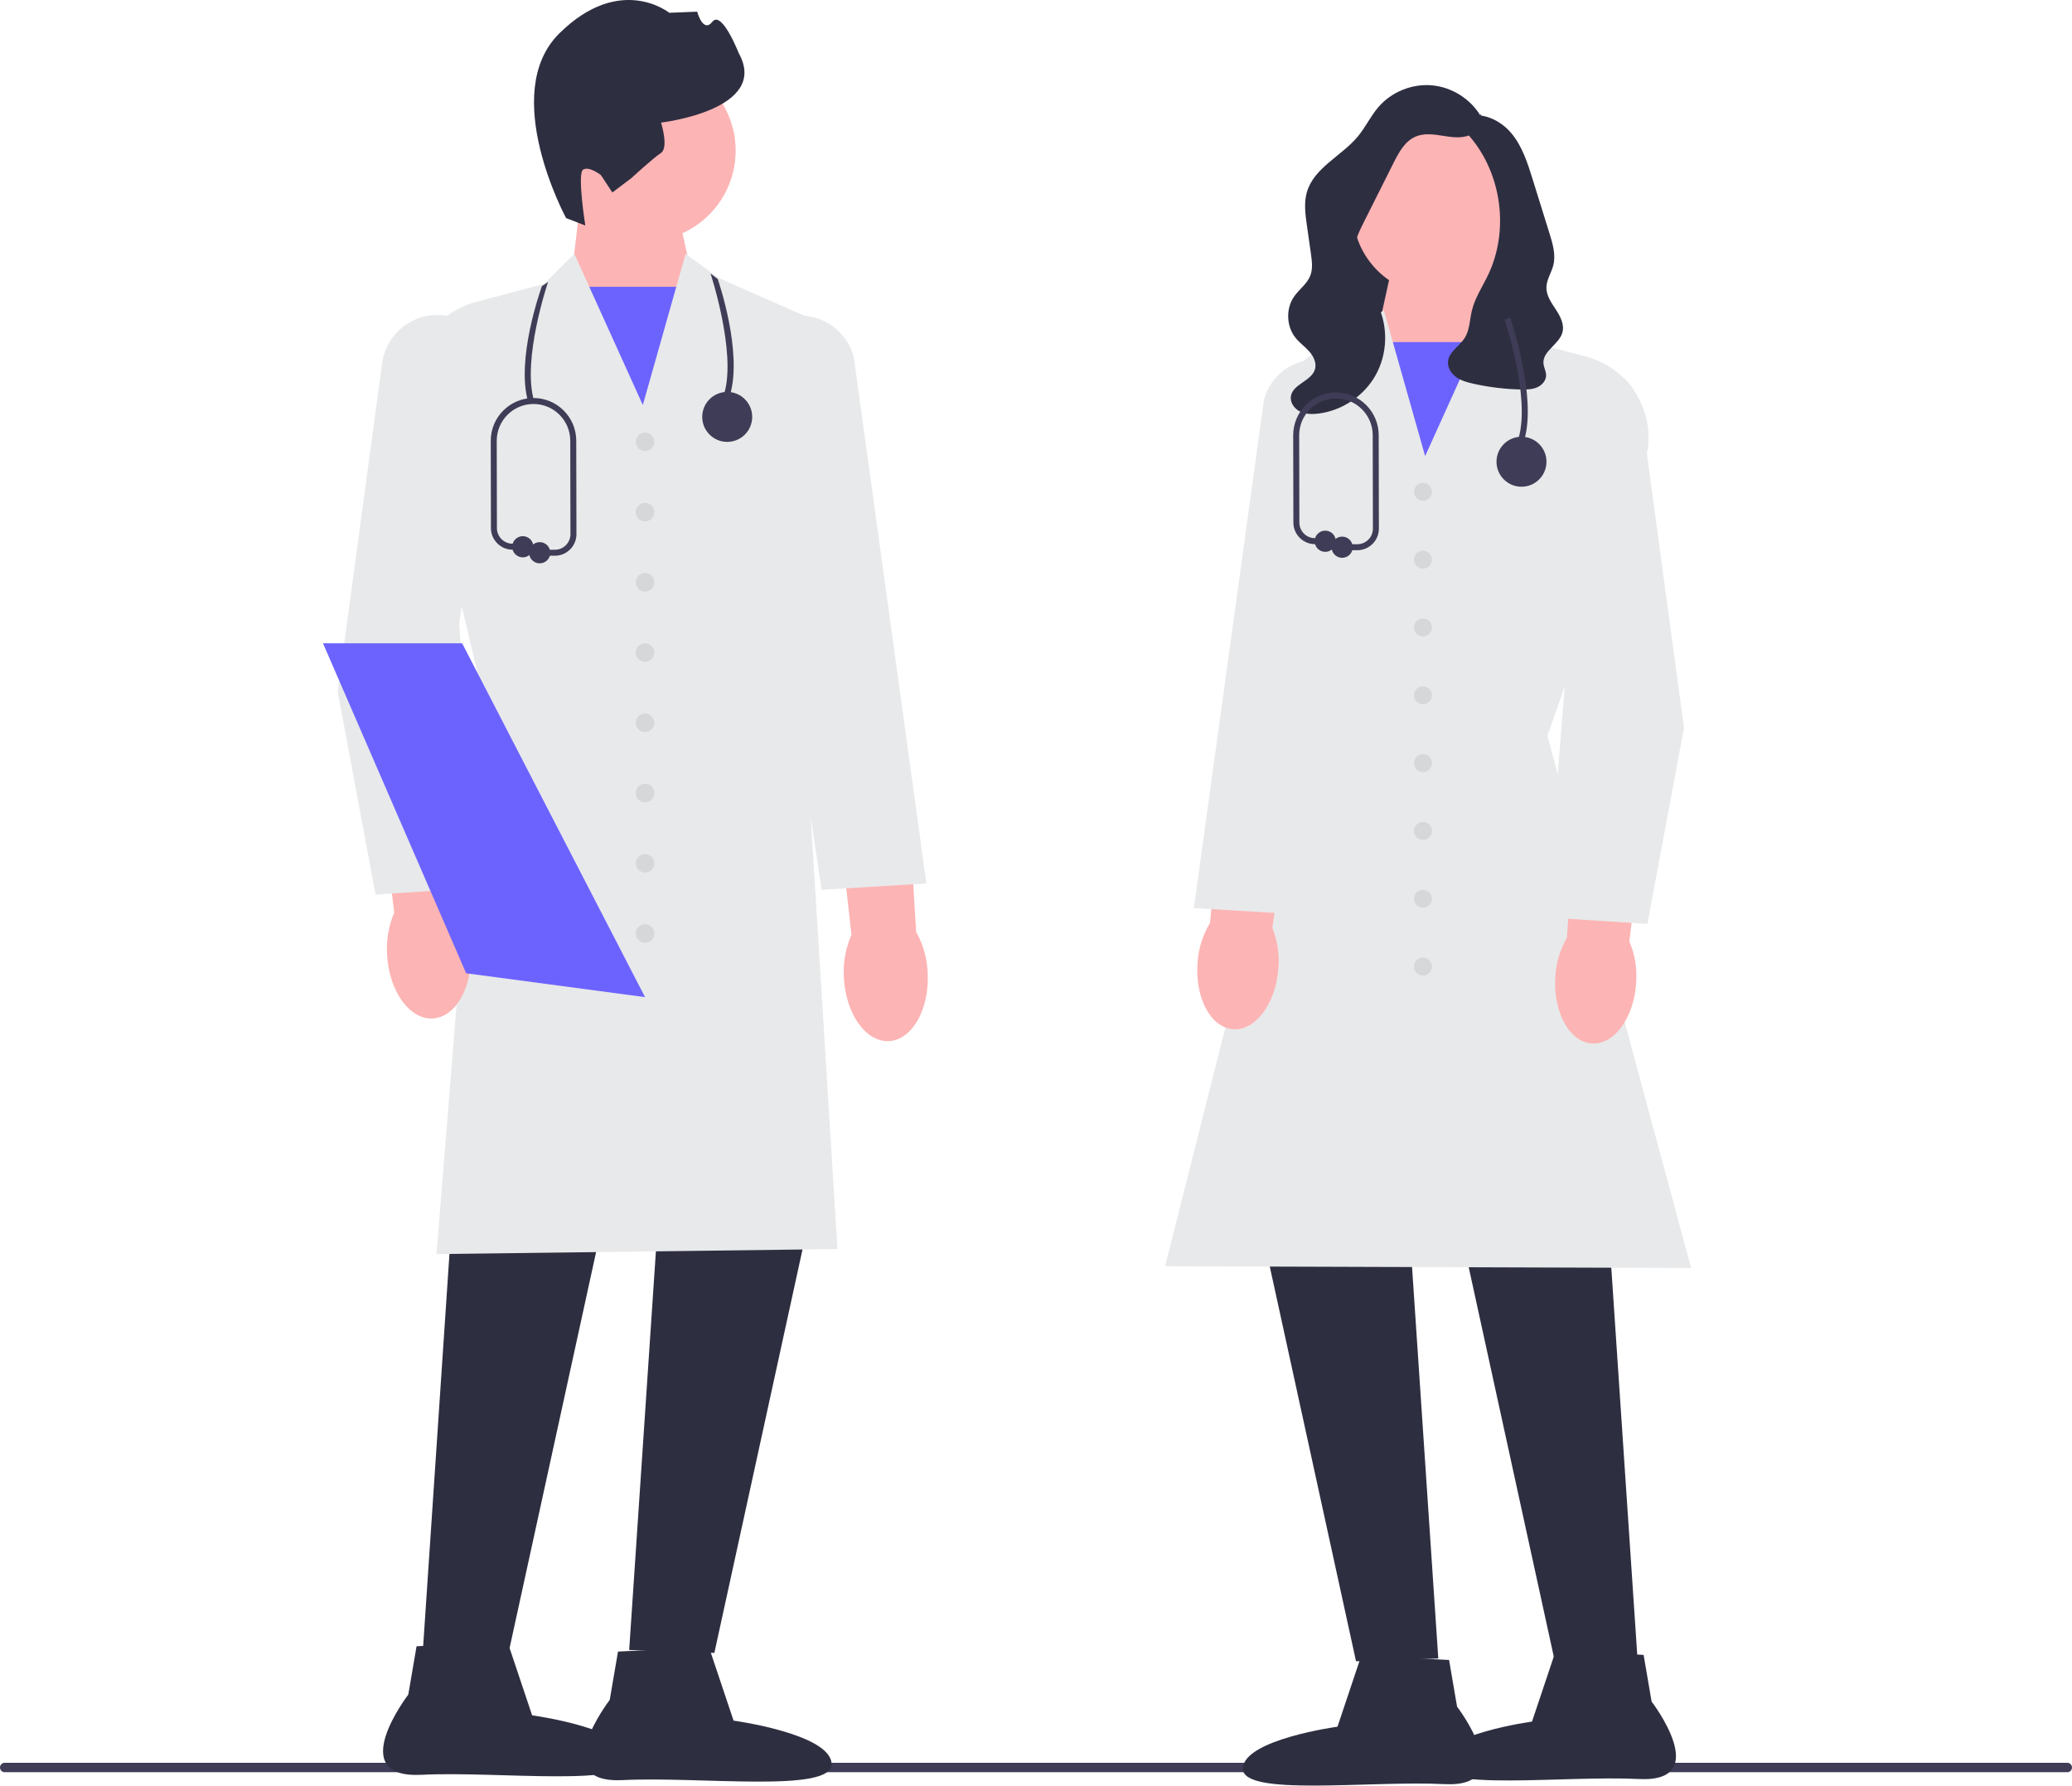
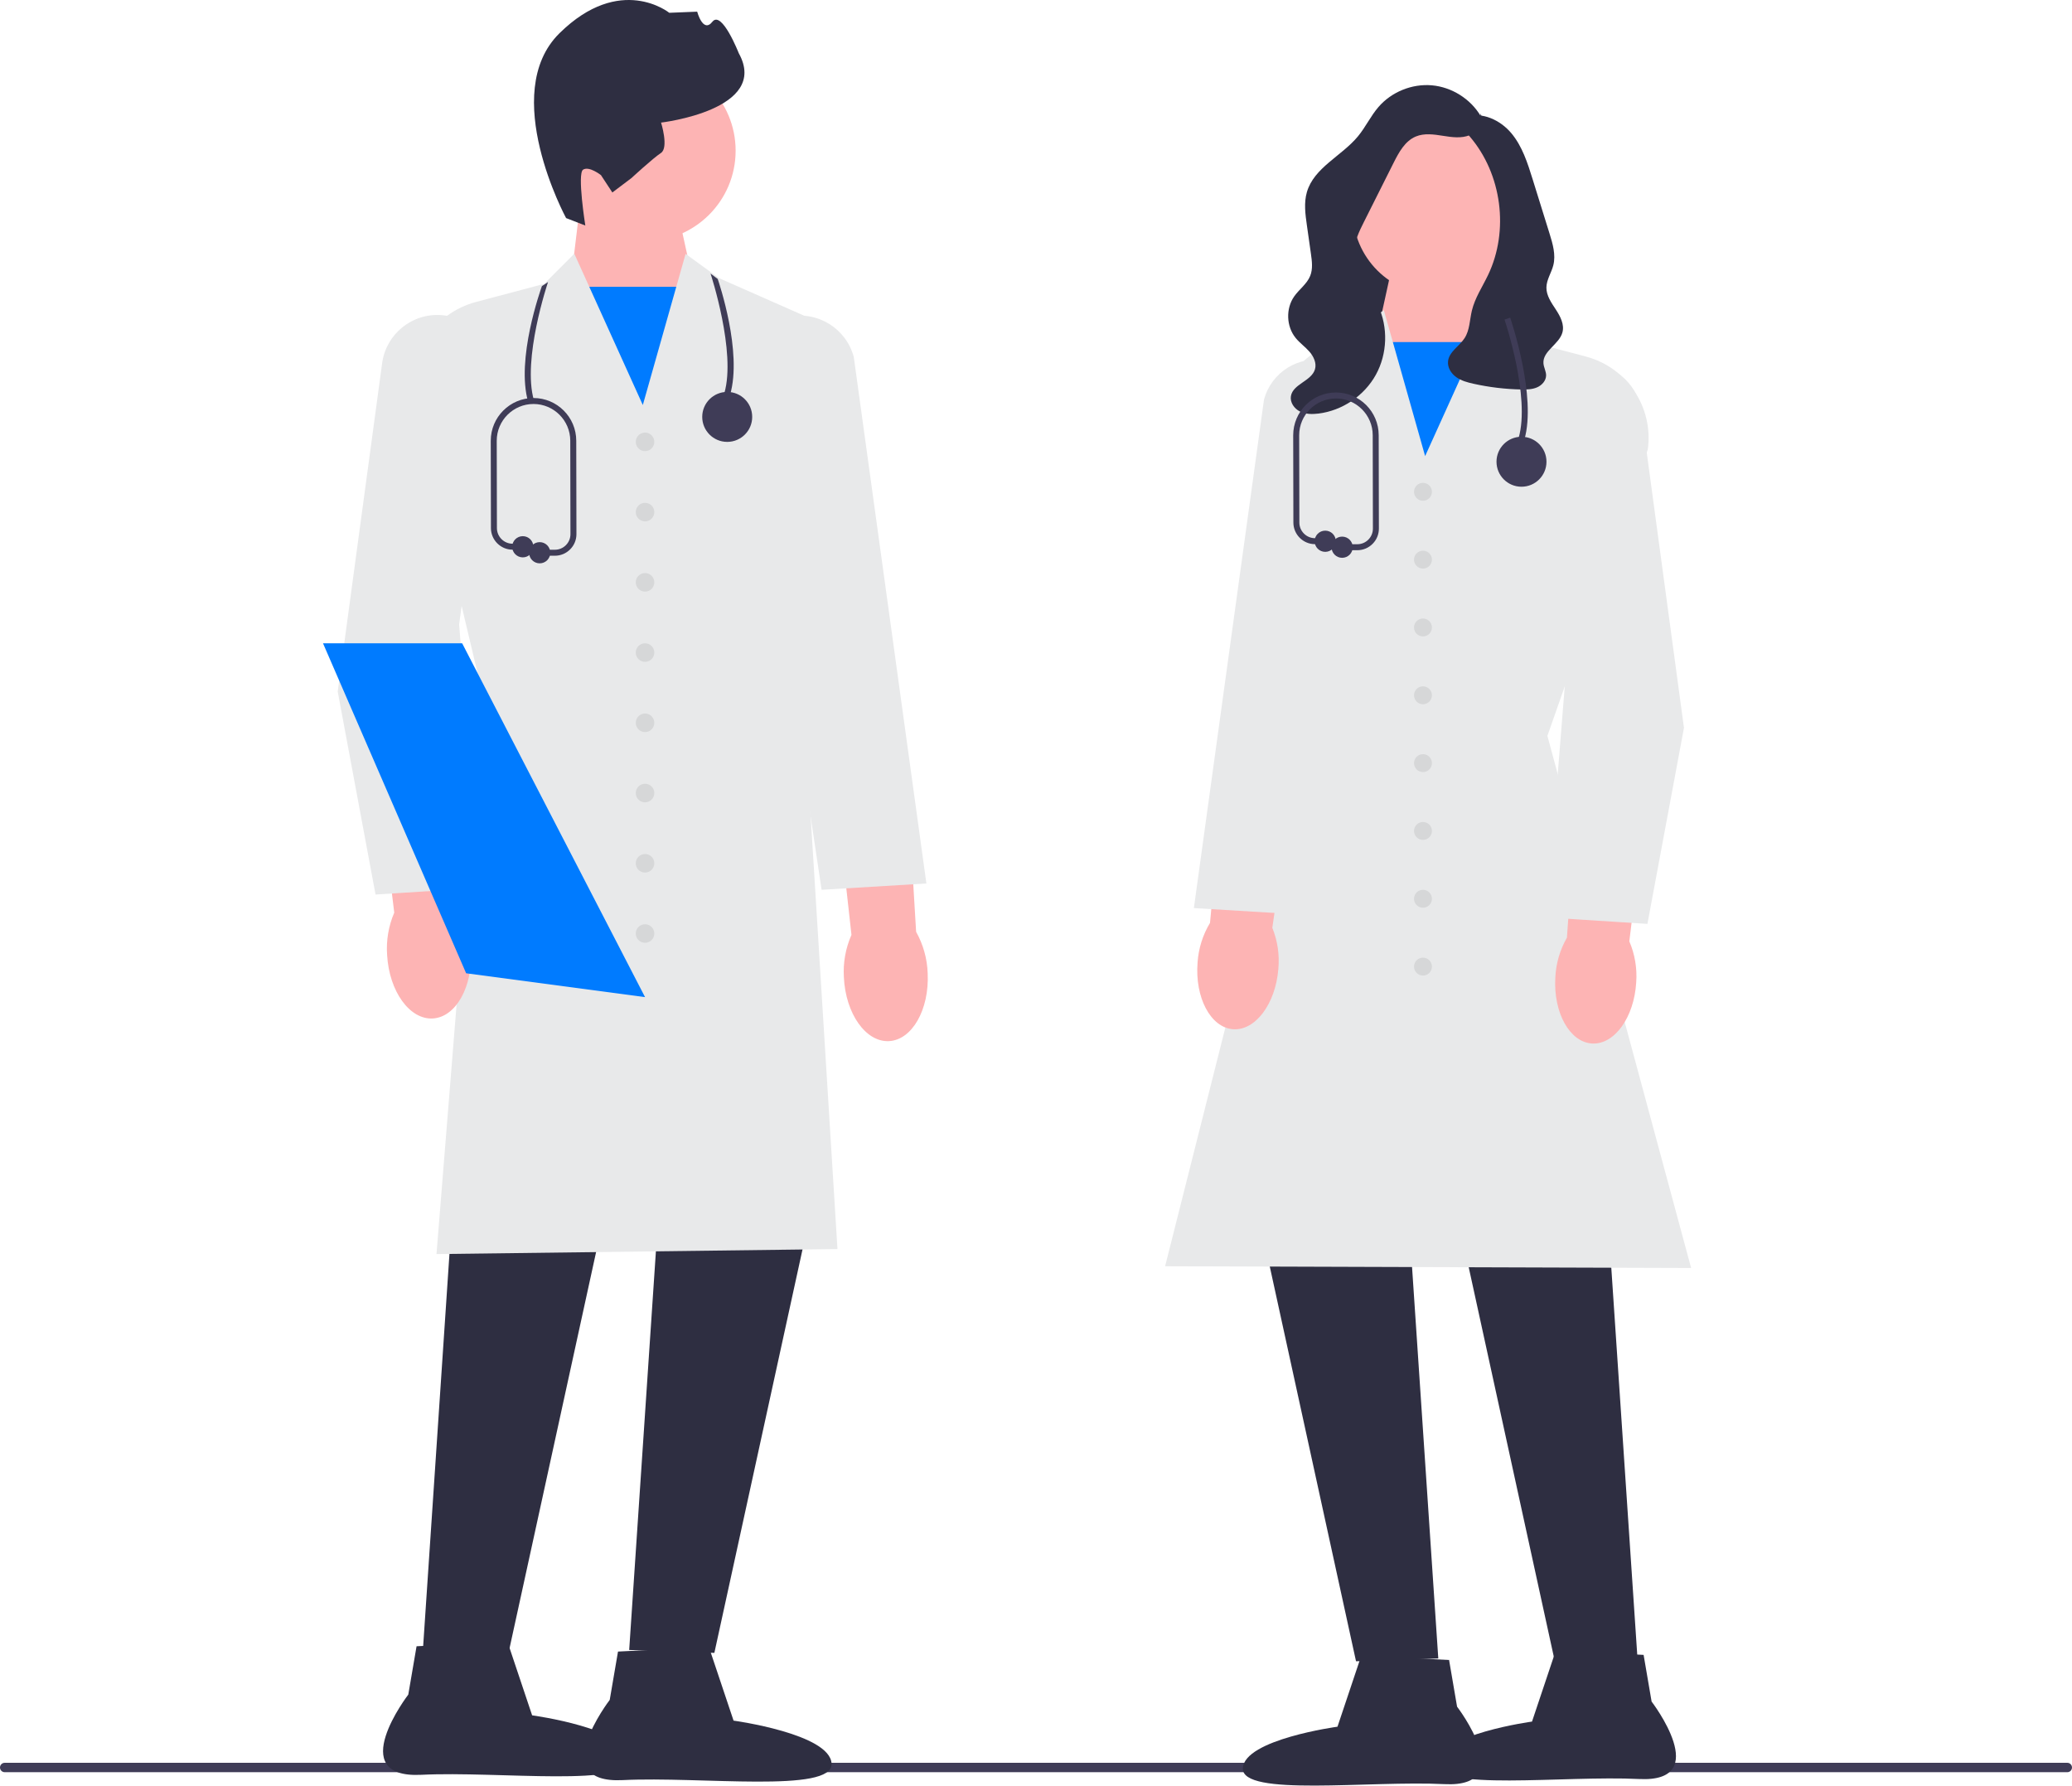
<svg xmlns="http://www.w3.org/2000/svg" width="692.68" height="596.951" viewBox="0 0 692.68 596.951">
  <path d="m0,590.905c0,.871.7,1.571,1.571,1.571h689.538c.871,0,1.571-.7,1.571-1.571,0-.871-.7-1.571-1.571-1.571H1.571c-.871,0-1.571.7-1.571,1.571Z" fill="#3f3c57" />
  <g>
    <polygon points="224.976 63.441 232.475 97.658 216.525 145.285 190.829 94.114 194.394 64.427 224.976 63.441" fill="#fdb4b4" />
-     <rect x="189.5" y="95.886" width="44.368" height="53.608" fill="#6c63ff" />
+     <rect x="189.5" y="95.886" width="44.368" height="53.608" fill="#007bff" />
    <circle cx="215.623" cy="50.376" r="30.3" fill="#fdb4b4" />
    <path d="m189.248,72.908s-22.586-41.712-2.222-61.786c20.364-20.073,36.711-6.846,36.711-6.846l9.335-.377s1.947,7.346,5.086,3.369,8.812,10.506,8.812,10.506c10.529,18.962-25.971,23.21-25.971,23.21,0,0,2.636,8.396-.043,10.154s-9.837,8.373-9.837,8.373l-6.407,4.839-3.807-5.801s-3.977-3.139-5.986-1.821.755,18.67.755,18.67l-6.426-2.49 0-0s0,0,0,0Z" fill="#2e2e41" />
    <polygon points="152.898 379.779 141.314 552.583 169.792 553.548 207.442 381.227 152.898 379.779" fill="#2e2e41" />
    <polygon points="221.923 378.814 210.339 551.617 238.817 552.583 276.467 380.262 221.923 378.814" fill="#2e2e41" />
    <path d="m145.922,419.26l15.161-188.208-23.25-98.004c-2.004-14.568,7.175-28.353,21.342-32.112l22.75-6.036,10.069-10.07,22.903,50.578,14.304-50.54,11.156,8.113,33.086,14.597-.015.342-5.307,118.388,11.847,191.274-.525.007-133.521,1.669v-0Z" fill="#e8e9ea" />
    <path d="m236.989,550.619l8.246,24.617s32.261,4.386,32.763,14.374-43.844,4.206-69.811,5.511-4.352-26.815-4.352-26.815l2.767-16.159,30.387-1.527h0v-0Z" fill="#2e2e41" />
    <path d="m169.646,548.847l8.246,24.617s32.261,4.386,32.763,14.374-43.844,4.206-69.811,5.511-4.352-26.815-4.352-26.815l2.767-16.159,30.387-1.527h-0Z" fill="#2e2e41" />
-     <path id="uuid-2a99fb06-c611-4846-a9cf-67468c4aeefc-167" d="m129.415,319.305c-.35-4.854.468-9.72,2.386-14.193l-6.154-50.486,24.108-2.226,3.646,51.452c2.423,4.218,3.8,8.956,4.017,13.816.709,12.156-4.985,22.373-12.719,22.824s-14.577-9.034-15.284-21.186h0l-0-0.0 0-0Z" fill="#fdb4b4" />
-     <path id="uuid-a83e19fb-8297-4073-aac4-48fd1880d45d-168" d="m282.111,326.715c-.297-4.857.574-9.715,2.54-14.166l-5.604-50.55,24.131-1.963,3.085,51.488c2.377,4.245,3.702,8.997,3.866,13.859.576,12.164-5.229,22.317-12.967,22.684s-14.478-9.193-15.052-21.352h0l-0-0v-0Z" fill="#fdb4b4" />
+     <path id="uuid-2a99fb06-c611-4846-a9cf-67468c4aeefc-47" d="m129.415,319.305c-.35-4.854.468-9.72,2.386-14.193l-6.154-50.486,24.108-2.226,3.646,51.452c2.423,4.218,3.8,8.956,4.017,13.816.709,12.156-4.985,22.373-12.719,22.824s-14.577-9.034-15.284-21.186h0l-0-0.0 0-0Z" fill="#fdb4b4" />
+     <path id="uuid-a83e19fb-8297-4073-aac4-48fd1880d45d-48" d="m282.111,326.715c-.297-4.857.574-9.715,2.54-14.166l-5.604-50.55,24.131-1.963,3.085,51.488c2.377,4.245,3.702,8.997,3.866,13.859.576,12.164-5.229,22.317-12.967,22.684s-14.478-9.193-15.052-21.352h0l-0-0v-0Z" fill="#fdb4b4" />
    <path d="m125.547,299.058l-.082-.436-12.564-67.415,14.846-109.777c1.325-9.801,10.076-16.861,19.945-16.072,5.154.413,9.778,2.857,13.021,6.884,3.243,4.027,4.646,9.066,3.951,14.189l-11.174,82.332,7.035,88.062s-34.979,2.233-34.979,2.233Z" fill="#e8e9ea" />
    <path d="m274.665,297.476l-25.261-168.621c-1.313-4.944-.544-10.119,2.175-14.516s7.006-7.395,12.069-8.442c9.687-2.003,19.252,3.918,21.781,13.479l24.268,175.983-35.032,2.118v-0Z" fill="#e8e9ea" />
    <circle cx="215.639" cy="147.722" r="3.101" fill="#d6d7d8" />
    <circle cx="215.639" cy="171.203" r="3.101" fill="#d6d7d8" />
    <circle cx="215.639" cy="194.684" r="3.101" fill="#d6d7d8" />
    <circle cx="215.639" cy="218.165" r="3.101" fill="#d6d7d8" />
    <circle cx="215.639" cy="241.647" r="3.101" fill="#d6d7d8" />
    <circle cx="215.639" cy="265.128" r="3.101" fill="#d6d7d8" />
    <circle cx="215.639" cy="288.609" r="3.101" fill="#d6d7d8" />
    <circle cx="215.639" cy="312.09" r="3.101" fill="#d6d7d8" />
-     <polygon points="215.643 333.356 156.963 325.536 155.833 325.386 125.843 256.236 107.983 215.066 154.503 215.066 215.643 333.356" fill="#6c63ff" />
+     <polygon points="215.643 333.356 156.963 325.536 155.833 325.386 125.843 256.236 107.983 215.066 154.503 215.066 215.643 333.356" fill="#007bff" />
  </g>
  <g>
    <polygon points="450.918 70.964 488.226 50.526 488.226 108.92 445.079 108.92 450.918 70.964" fill="#2e2e41" />
    <polygon points="496.224 83.983 499.667 112.651 474.853 162.066 459.451 116.074 466.692 83.031 496.224 83.983" fill="#fdb4b4" />
-     <rect x="458.105" y="114.362" width="42.846" height="51.769" fill="#6c63ff" />
+     <rect x="458.105" y="114.362" width="42.846" height="51.769" fill="#007bff" />
    <polygon points="536.296 388.514 547.484 555.388 519.982 556.32 483.624 389.913 536.296 388.514" fill="#2e2e41" />
    <polygon points="469.64 387.582 480.827 554.456 453.326 555.388 416.967 388.98 469.64 387.582" fill="#2e2e41" />
    <path d="m565.352,423.907l-.655-.002-175.198-.572.157-.62,45.043-178.461-11.283-90.063c-2.138-17.066,6.998-33.197,22.733-40.139l5.681-2.506,10.792-7.848,13.806,48.784,22.108-48.822,9.739,9.738,21.964,5.828c13.69,3.632,22.56,16.952,20.631,30.983l-.023.098-33.542,95.709,48.048,177.894Z" fill="#e8e9ea" />
    <path d="m455.091,553.492l29.344,1.475,2.672,15.605s20.874,27.156-4.202,25.895-67.901,4.323-67.416-5.322,31.639-13.88,31.639-13.88l7.963-23.772h0l0-0Z" fill="#2e2e41" />
    <path d="m520.123,551.781l29.344,1.475,2.672,15.605s20.874,27.156-4.202,25.895-67.901,4.323-67.416-5.322,31.639-13.88,31.639-13.88l7.963-23.772h0v-0Z" fill="#2e2e41" />
-     <path id="uuid-3bc2e7c3-8a4e-432b-b93d-ff096d796d3b-169" d="m546.995,328.404h0c-.683,11.735-7.292,20.895-14.76,20.459-7.468-.436-12.967-10.301-12.282-22.041.209-4.693,1.539-9.268,3.879-13.342l3.521-49.686,23.281,2.149-5.943,48.754c1.852,4.319,2.642,9.019,2.304,13.706v0Z" fill="#fdb4b4" />
-     <path id="uuid-a34cbb18-fa14-4c0b-8260-87fab6b8d9f9-170" d="m427.356,323.941h0c-.933,11.718-7.735,20.735-15.192,20.141s-12.745-10.575-11.81-22.297c.309-4.688,1.736-9.233,4.162-13.256l4.578-49.6,23.23,2.645-6.98,48.616c1.759,4.358,2.449,9.073,2.012,13.752l-0.0 0h0Z" fill="#fdb4b4" />
+     <path id="uuid-3bc2e7c3-8a4e-432b-b93d-ff096d796d3b-49" d="m546.995,328.404h0c-.683,11.735-7.292,20.895-14.76,20.459-7.468-.436-12.967-10.301-12.282-22.041.209-4.693,1.539-9.268,3.879-13.342l3.521-49.686,23.281,2.149-5.943,48.754c1.852,4.319,2.642,9.019,2.304,13.706v0Z" fill="#fdb4b4" />
+     <path id="uuid-a34cbb18-fa14-4c0b-8260-87fab6b8d9f9-50" d="m427.356,323.941h0c-.933,11.718-7.735,20.735-15.192,20.141s-12.745-10.575-11.81-22.297c.309-4.688,1.736-9.233,4.162-13.256l4.578-49.6,23.23,2.645-6.98,48.616c1.759,4.358,2.449,9.073,2.012,13.752l-0.0 0h0Z" fill="#fdb4b4" />
    <path d="m550.744,308.87l-33.812-2.158.041-.507,6.754-84.549-10.789-79.504c-.673-4.952.684-9.823,3.818-13.715,3.135-3.893,7.604-6.255,12.587-6.654h0c9.539-.752,17.997,6.062,19.278,15.535l14.337,106.013-.015.079-12.2,65.46Z" fill="#e8e9ea" />
    <path d="m432.985,305.631l-33.865-2.047.074-.535,23.353-169.37c2.456-9.302,11.706-15.024,21.065-13.088,4.895,1.012,9.037,3.91,11.666,8.161s3.372,9.251,2.092,14.083l-24.385,162.797Z" fill="#e8e9ea" />
    <circle cx="475.708" cy="164.419" r="2.995" fill="#d6d7d8" />
    <circle cx="475.708" cy="187.095" r="2.995" fill="#d6d7d8" />
    <circle cx="475.708" cy="209.77" r="2.995" fill="#d6d7d8" />
    <circle cx="475.708" cy="232.446" r="2.995" fill="#d6d7d8" />
    <circle cx="475.708" cy="255.121" r="2.995" fill="#d6d7d8" />
    <circle cx="475.708" cy="277.797" r="2.995" fill="#d6d7d8" />
    <circle cx="475.708" cy="300.472" r="2.995" fill="#d6d7d8" />
    <circle cx="475.708" cy="323.148" r="2.995" fill="#d6d7d8" />
    <circle cx="480.255" cy="70.601" r="28.013" fill="#fdb4b4" />
    <path d="m494.935,37.9c1.342,2.73-.786,6.14-3.604,7.288s-6.0.683-9.004.205-6.192-.931-9.001.237c-3.635,1.511-5.683,5.303-7.449,8.821-3.296,6.568-6.592,13.136-9.887,19.704-1.61,3.209-3.257,6.562-3.288,10.152-.057,6.59,5.171,11.857,7.984,17.817,3.425,7.257,3.142,16.149-.736,23.174-3.878,7.025-11.253,12.002-19.219,12.97-2.096.255-4.314.227-6.198-.725s-3.322-3.031-2.973-5.114c.682-4.072,6.905-5.024,8.048-8.992.597-2.071-.46-4.283-1.884-5.901s-3.226-2.88-4.584-4.553c-3.133-3.859-3.342-9.816-.487-13.884,1.678-2.391,4.273-4.168,5.358-6.88.924-2.312.589-4.911.239-7.376-.45-3.168-.9-6.335-1.349-9.503-.525-3.696-1.042-7.524-.004-11.11,2.377-8.217,11.655-12.076,17.096-18.677,2.528-3.067,4.229-6.756,6.823-9.768,4.353-5.054,11.206-7.843,17.851-7.263,6.645.58,12.912,4.512,16.324,10.244" fill="#2e2e41" />
    <path d="m490.513,38.418c-1.369.489-1.876,2.272-1.482,3.671.394,1.399,1.425,2.511,2.37,3.616,10.679,12.498,13.161,31.401,6.07,46.232-1.886,3.945-4.398,7.657-5.416,11.91-.74,3.094-.7,6.488-2.417,9.167-1.748,2.727-5.211,4.555-5.553,7.776-.22,2.067,1.04,4.075,2.729,5.287s3.752,1.766,5.781,2.218c5.273,1.175,10.665,1.817,16.067,1.912,1.761.031,3.578-.007,5.194-.709s2.995-2.224,3.013-3.985c.014-1.384-.784-2.661-.886-4.042-.305-4.137,5.261-6.338,6.346-10.341.713-2.632-.692-5.341-2.188-7.621-1.497-2.28-3.204-4.674-3.167-7.401.035-2.61,1.674-4.909,2.31-7.441.881-3.502-.201-7.165-1.274-10.613-.912-2.931-1.825-5.863-2.737-8.794-.97-3.116-1.94-6.232-2.909-9.349-1.693-5.44-3.47-11.038-7.134-15.402-3.664-4.363-9.735-7.223-15.147-5.442" fill="#2e2e41" />
  </g>
  <g>
    <path d="m509.601,146.967l-1.92-.56c4-13.715-4.625-39.31-4.712-39.567l1.893-.646c.366,1.074,8.915,26.456,4.739,40.772Z" fill="#3f3c57" />
    <circle cx="508.641" cy="154.367" r="8.354" fill="#3f3c57" />
    <path d="m453.75,183.943h-5.066c-.553,0-1-.448-1-1s.447-1,1-1h5.066c1.396,0,2.708-.544,3.694-1.532.985-.988,1.527-2.301,1.524-3.696l-.062-31.207c0-6.779-5.514-12.293-12.291-12.293s-12.292,5.514-12.292,12.291l.062,29.209c.006,2.85,2.329,5.186,5.179,5.208l3.478.026c.552.004.996.455.992,1.008-.004.549-.451.992-1,.992h-.008l-3.478-.026c-3.941-.03-7.155-3.262-7.163-7.204l-.062-29.211c0-7.882,6.411-14.293,14.292-14.293,7.88,0,14.291,6.411,14.291,14.291l.062,31.205c.004,1.931-.745,3.747-2.109,5.113-1.363,1.367-3.179,2.12-5.109,2.12Z" fill="#3f3c57" />
    <circle cx="443.034" cy="180.949" r="3.544" fill="#3f3c57" />
    <circle cx="448.683" cy="182.943" r="3.544" fill="#3f3c57" />
  </g>
  <path d="m244.071,131.978l-1.92-.56c4-13.715-4.528-39.706-4.615-39.963l2.4,1.809c.366,1.074,8.311,24.398,4.135,38.714Z" fill="#3f3c57" />
  <path d="m176.581,134.414l1.92-.56c-4-13.715,4.625-39.31,4.712-39.567l-2.054,1.376c-.366,1.074-8.754,24.435-4.578,38.751Z" fill="#3f3c57" />
  <circle cx="243.111" cy="139.377" r="8.354" fill="#3f3c57" />
  <path d="m185.488,185.789h-5.066c-.553,0-1-.448-1-1s.447-1,1-1h5.066c1.396,0,2.708-.544,3.694-1.532.985-.988,1.527-2.301,1.524-3.696l-.062-31.207c0-6.779-5.514-12.293-12.291-12.293s-12.292,5.514-12.292,12.291l.062,29.209c.006,2.85,2.329,5.186,5.179,5.208l3.478.026c.552.004.996.455.992,1.008-.004.549-.451.992-1,.992h-.008l-3.478-.026c-3.941-.03-7.155-3.262-7.163-7.204l-.062-29.211c0-7.882,6.411-14.293,14.292-14.293,7.88,0,14.291,6.411,14.291,14.291l.062,31.205c.004,1.931-.745,3.747-2.109,5.113-1.363,1.367-3.179,2.12-5.109,2.12Z" fill="#3f3c57" />
  <circle cx="174.772" cy="182.795" r="3.544" fill="#3f3c57" />
  <circle cx="180.421" cy="184.789" r="3.544" fill="#3f3c57" />
</svg>
